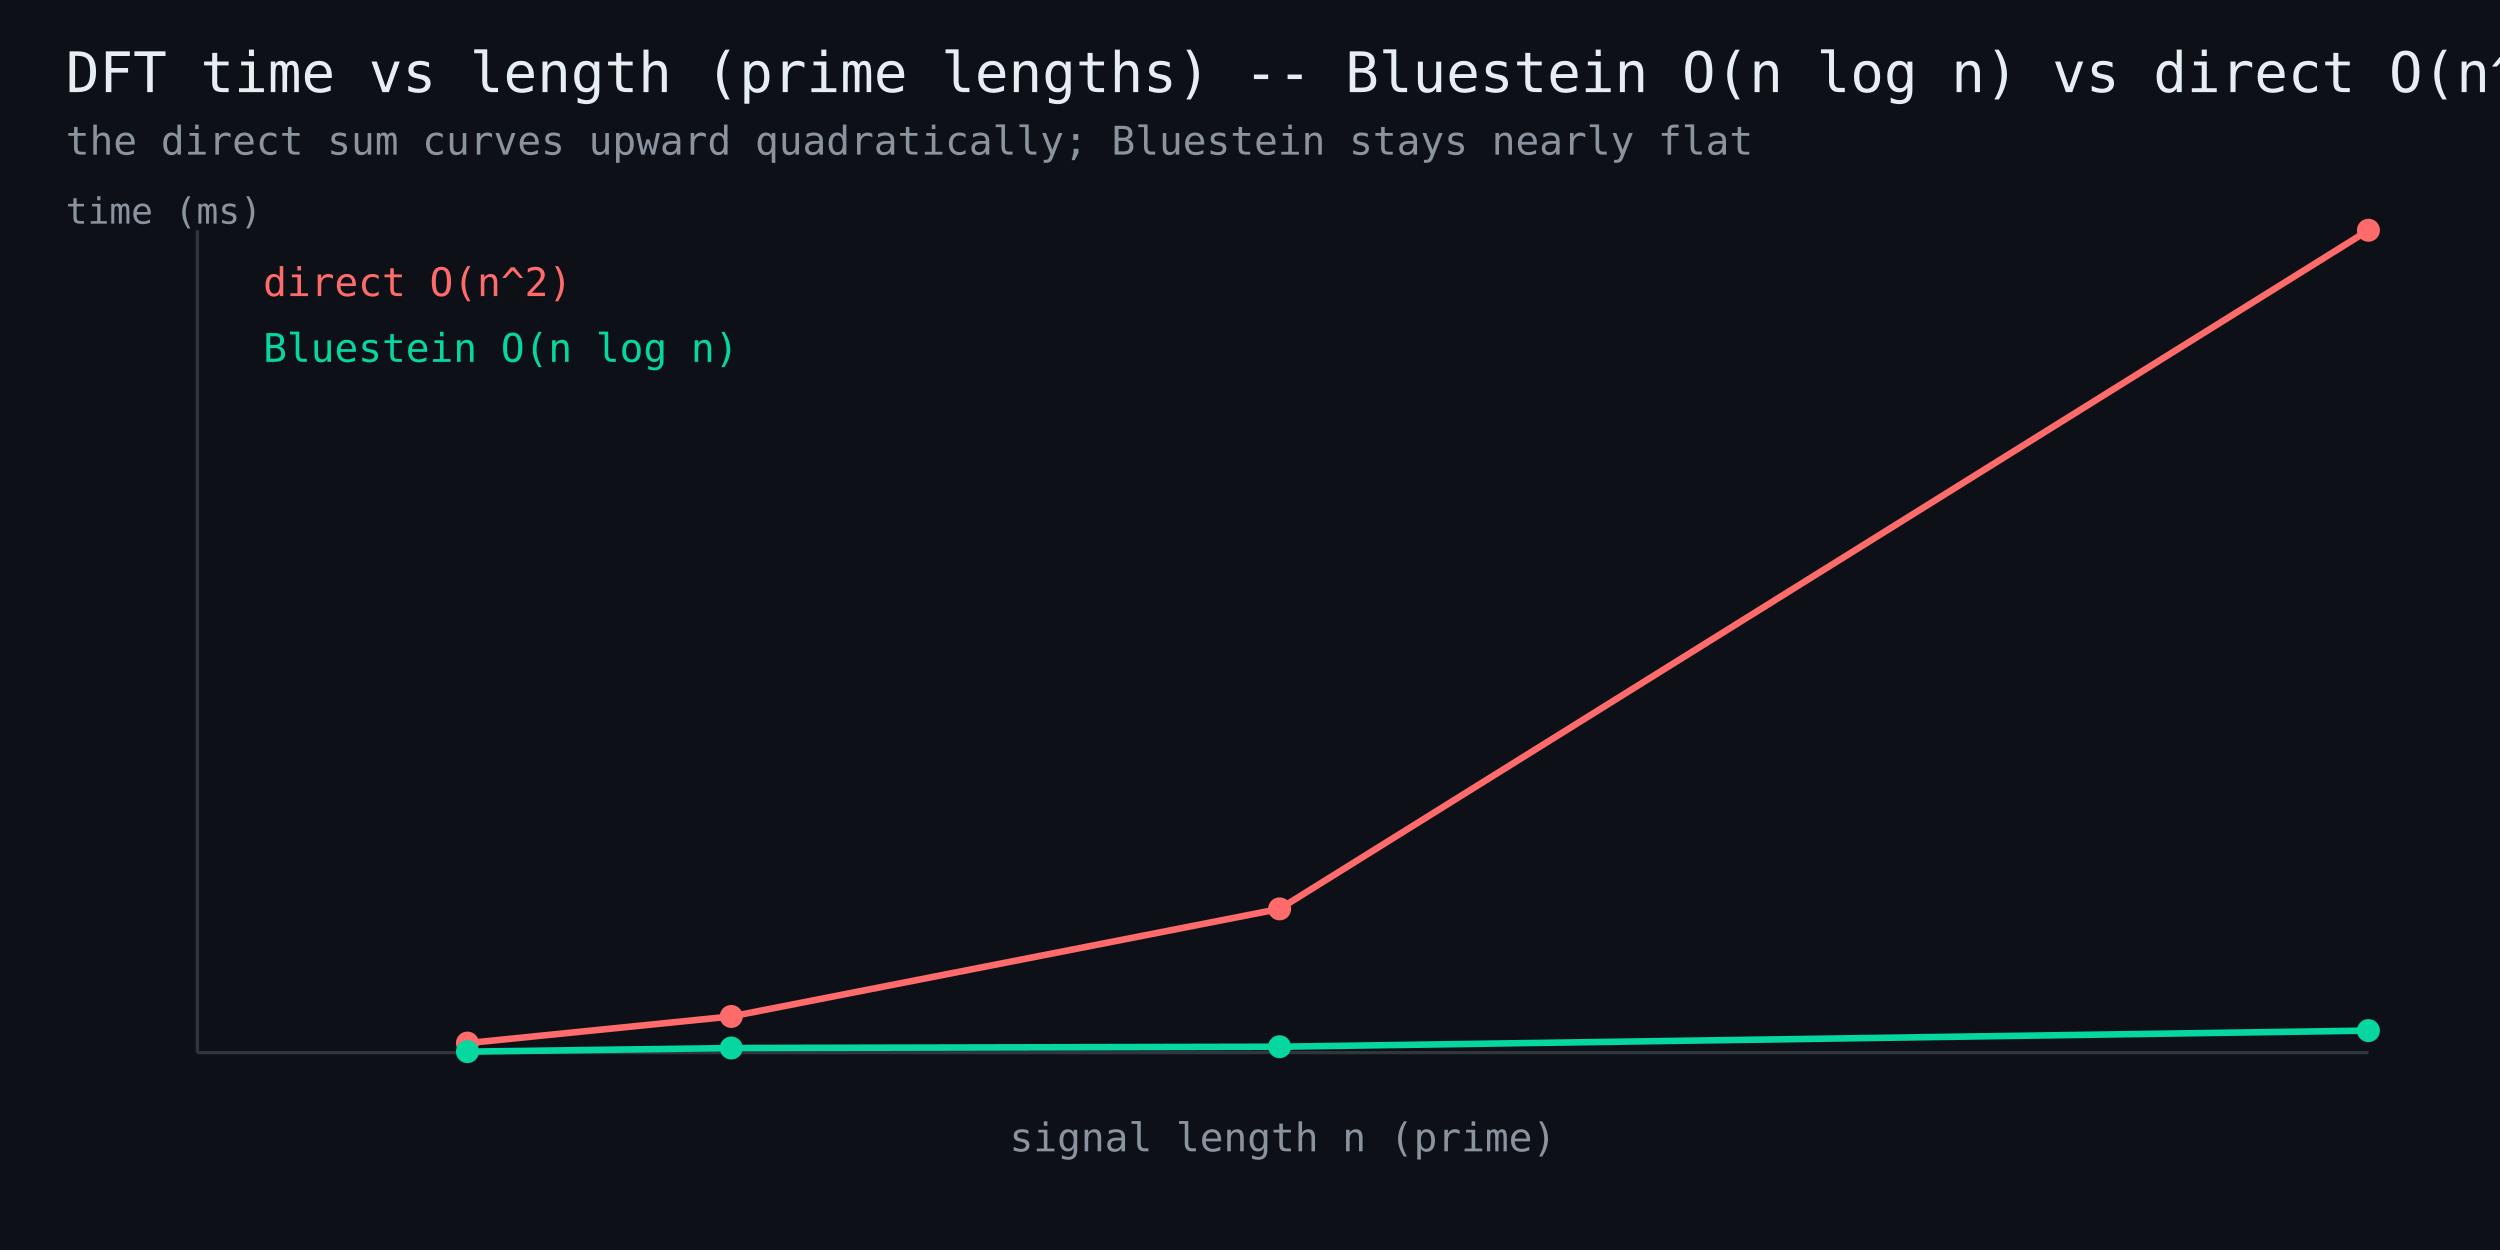
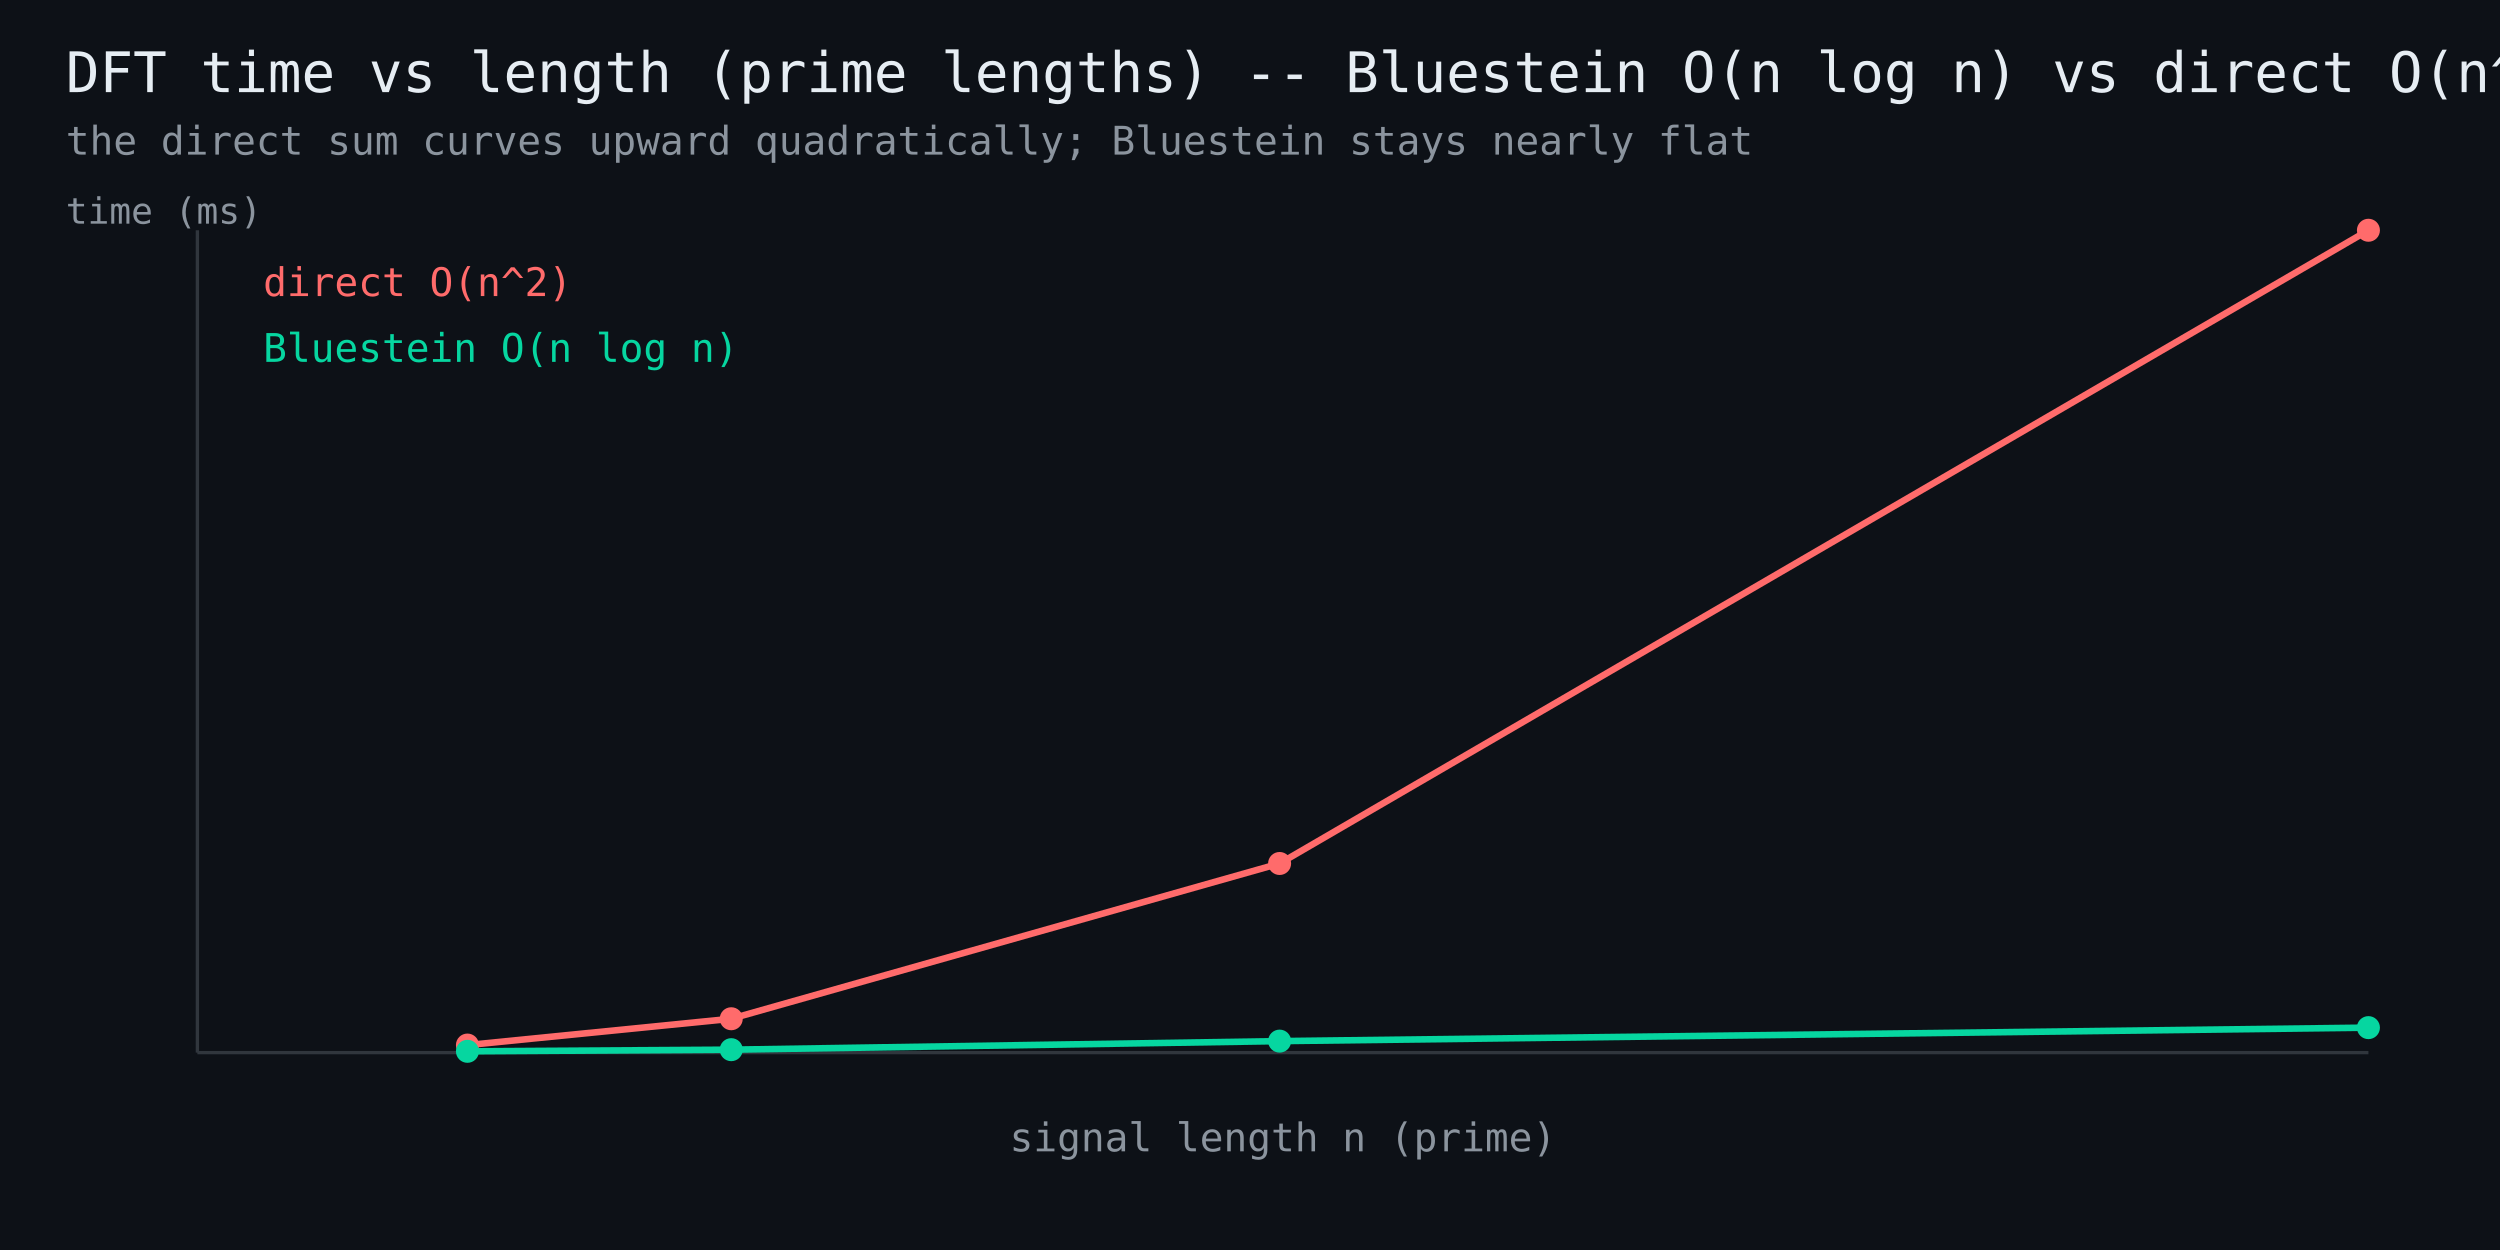
<svg xmlns="http://www.w3.org/2000/svg" width="760" height="380" viewBox="0 0 760 380" font-family="monospace">
  <rect width="760" height="380" fill="#0d1117" />
  <text x="20" y="28" fill="#e6edf3" font-size="17">DFT time vs length (prime lengths) -- Bluestein O(n log n) vs direct O(n^2)</text>
  <text x="20" y="47" fill="#8b949e" font-size="12">the direct sum curves upward quadratically; Bluestein stays nearly flat</text>
  <line x1="60" y1="320" x2="720" y2="320" stroke="#30363d" stroke-width="1" />
  <line x1="60" y1="320" x2="60" y2="70" stroke="#30363d" stroke-width="1" />
-   <polyline points="142.1,317.1 222.3,309.0 389.0,276.3 720.0,70.0" fill="none" stroke="#ff6b6b" stroke-width="2" />
-   <circle cx="142.1" cy="317.1" r="3.5" fill="#ff6b6b" />
-   <circle cx="222.3" cy="309.0" r="3.5" fill="#ff6b6b" />
-   <circle cx="389.0" cy="276.3" r="3.5" fill="#ff6b6b" />
+   <polyline points="142.1,317.7 222.3,309.7 389.0,262.5 720.0,70.0" fill="none" stroke="#ff6b6b" stroke-width="2" />
+   <circle cx="142.1" cy="317.7" r="3.5" fill="#ff6b6b" />
+   <circle cx="222.3" cy="309.7" r="3.5" fill="#ff6b6b" />
+   <circle cx="389.0" cy="262.5" r="3.5" fill="#ff6b6b" />
  <circle cx="720.0" cy="70.0" r="3.5" fill="#ff6b6b" />
  <text x="80" y="90" fill="#ff6b6b" font-size="12">direct O(n^2)</text>
-   <polyline points="142.1,319.7 222.3,318.6 389.0,318.2 720.0,313.3" fill="none" stroke="#06d6a0" stroke-width="2" />
-   <circle cx="142.1" cy="319.7" r="3.5" fill="#06d6a0" />
-   <circle cx="222.3" cy="318.6" r="3.5" fill="#06d6a0" />
-   <circle cx="389.0" cy="318.2" r="3.5" fill="#06d6a0" />
-   <circle cx="720.0" cy="313.3" r="3.5" fill="#06d6a0" />
+   <polyline points="142.1,319.6 222.3,319.1 389.0,316.5 720.0,312.4" fill="none" stroke="#06d6a0" stroke-width="2" />
+   <circle cx="142.1" cy="319.6" r="3.5" fill="#06d6a0" />
+   <circle cx="222.3" cy="319.1" r="3.5" fill="#06d6a0" />
+   <circle cx="389.0" cy="316.5" r="3.5" fill="#06d6a0" />
+   <circle cx="720.0" cy="312.4" r="3.5" fill="#06d6a0" />
  <text x="80" y="110" fill="#06d6a0" font-size="12">Bluestein O(n log n)</text>
  <text x="390" y="350" fill="#8b949e" font-size="12" text-anchor="middle">signal length n (prime)</text>
  <text x="20" y="68" fill="#8b949e" font-size="11">time (ms)</text>
</svg>
